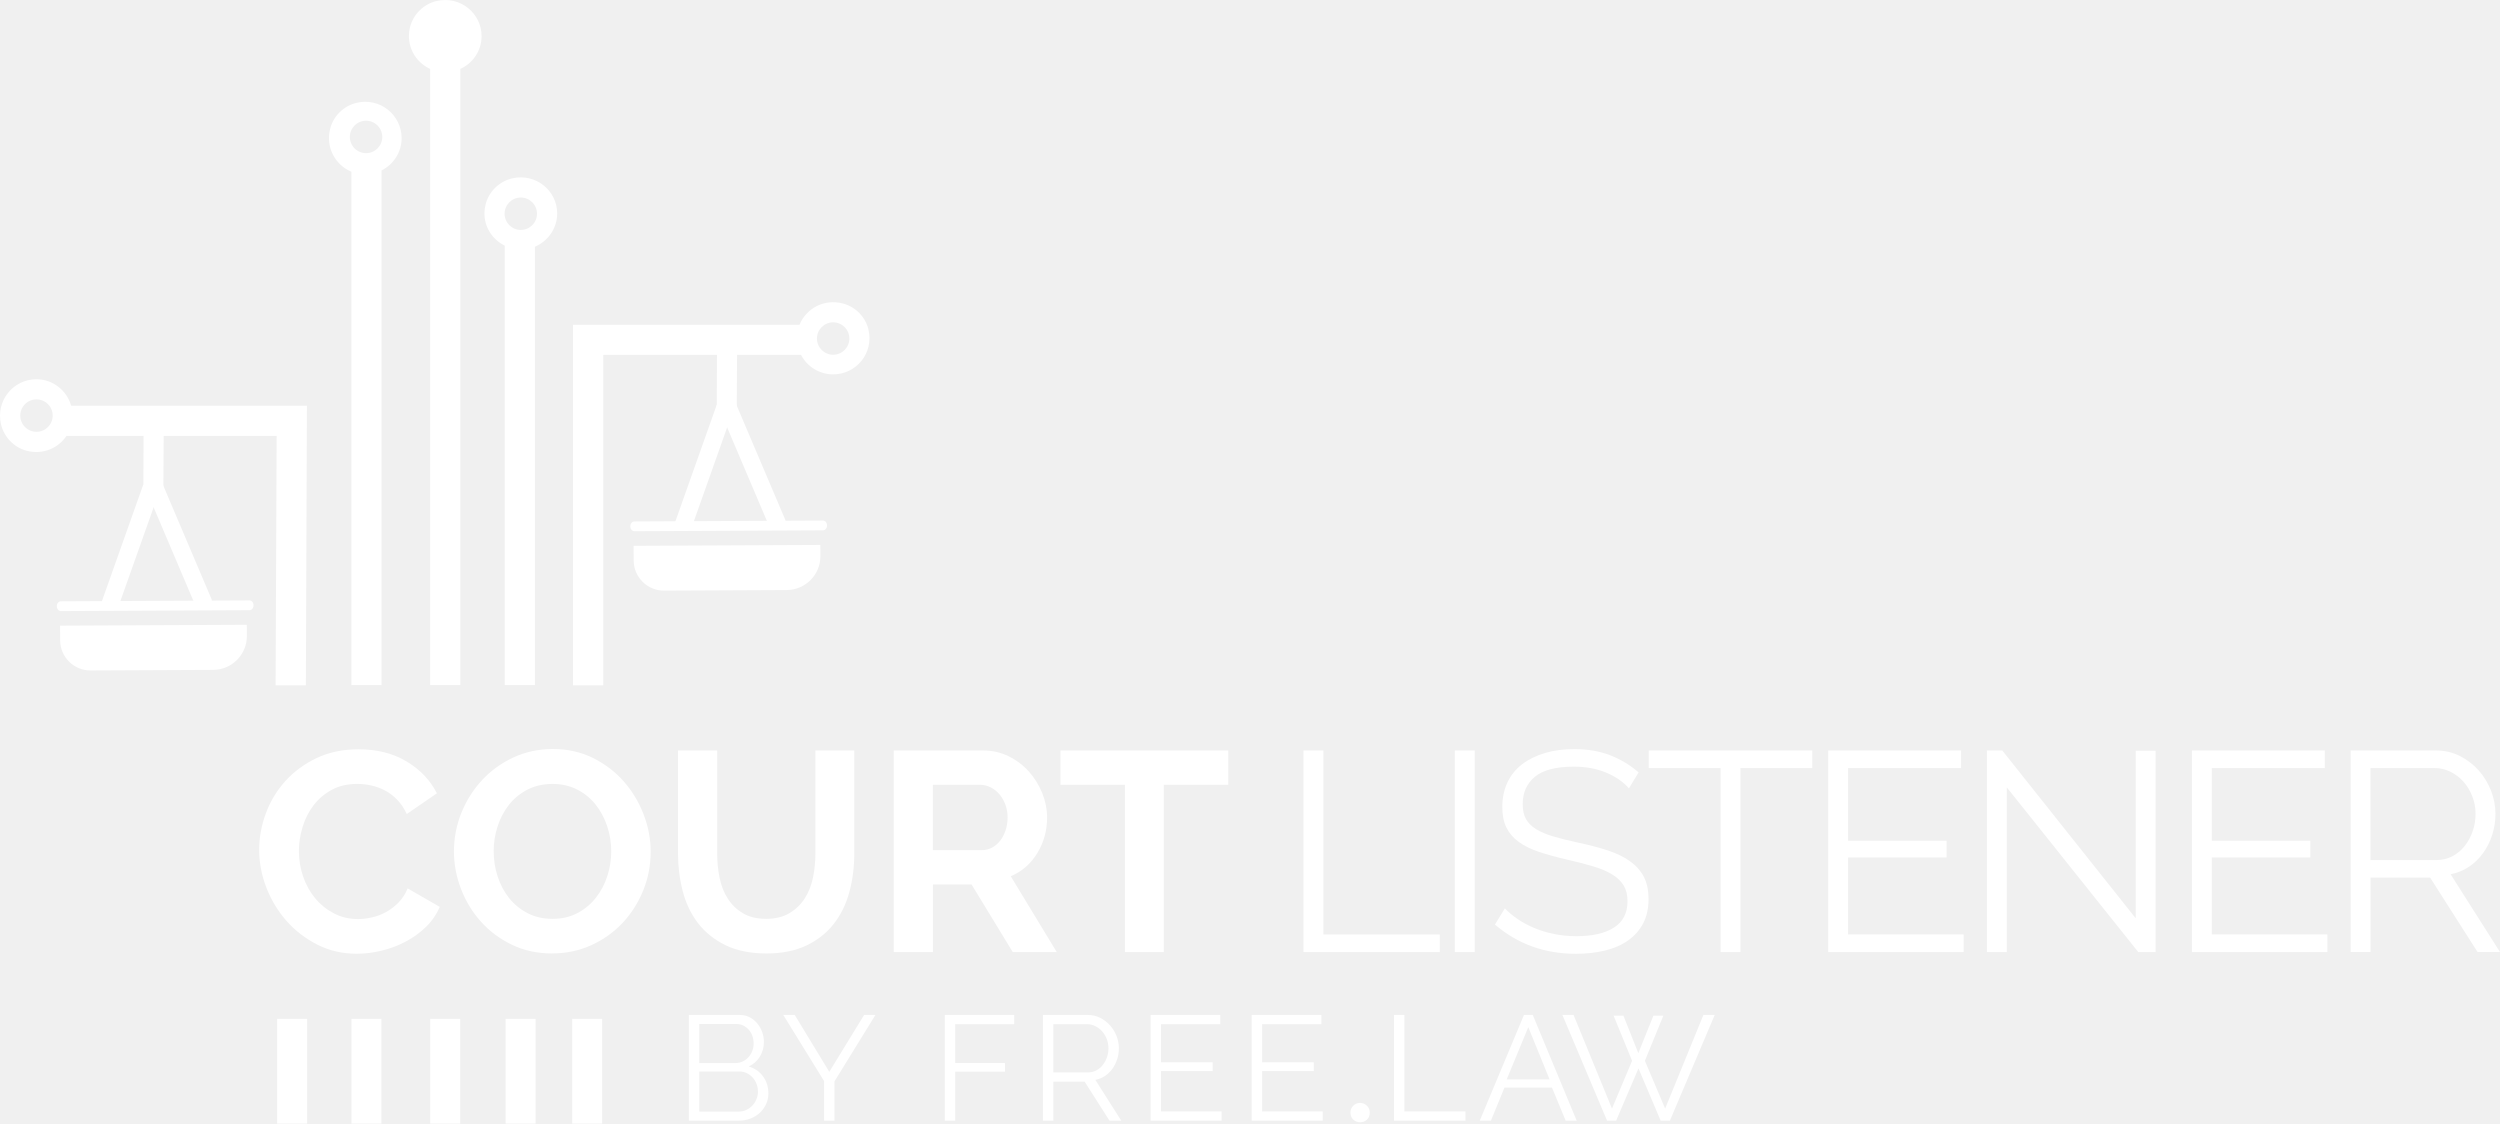
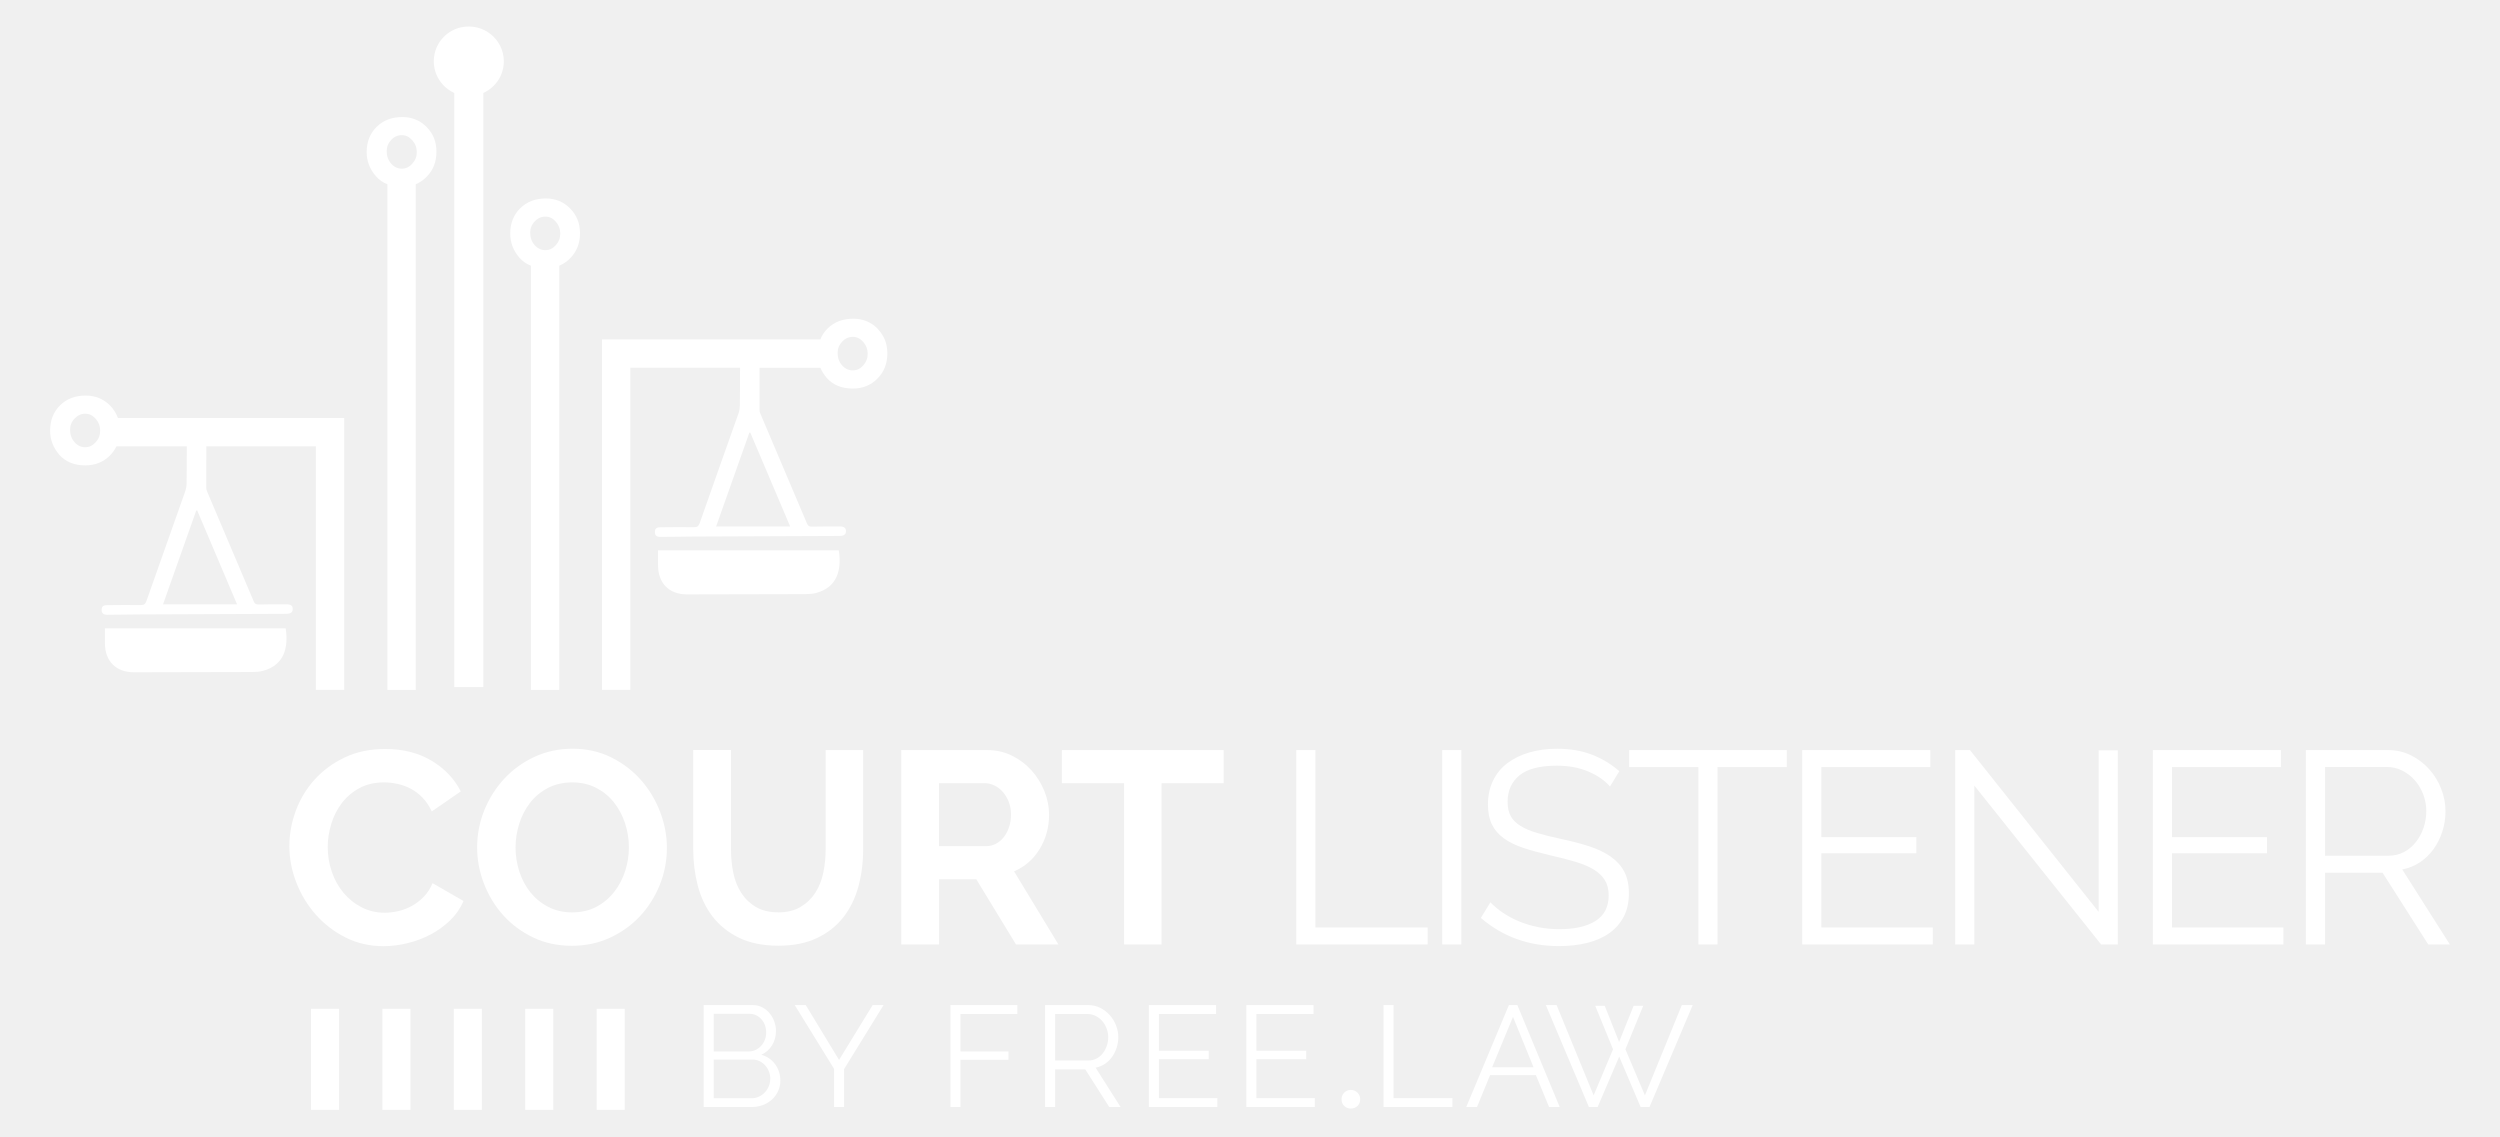
- <svg xmlns="http://www.w3.org/2000/svg" id="Layer_1" data-name="Layer 1" viewBox="0 0 1007.35 452.75">
+ <svg xmlns="http://www.w3.org/2000/svg" version="1.1" viewBox="0 0 660 300">
  <defs>
    <style>
      .cls-1 {
-         fill: none;
-         stroke: #fff;
-         stroke-miterlimit: 10;
-         stroke-width: 7px;
-       }
- 
-       .cls-2 {
        fill: #fff;
        stroke-width: 0px;
      }
    </style>
  </defs>
-   <g>
+   <g id="Layer_2" data-name="Layer 2">
    <g>
-       <path class="cls-2" d="M104.43,342.43c0-4.96.9-9.86,2.69-14.7,1.79-4.84,4.4-9.17,7.84-12.99,3.43-3.81,7.63-6.9,12.58-9.27,4.96-2.36,10.6-3.55,16.93-3.55,7.47,0,13.94,1.64,19.39,4.92,5.45,3.28,9.51,7.55,12.18,12.81l-12.13,8.35c-1.07-2.29-2.37-4.21-3.89-5.78-1.53-1.56-3.17-2.8-4.92-3.72-1.76-.92-3.59-1.58-5.49-2-1.91-.42-3.78-.63-5.61-.63-3.97,0-7.42.8-10.35,2.4-2.94,1.6-5.38,3.68-7.32,6.24-1.95,2.56-3.41,5.46-4.4,8.7-.99,3.24-1.49,6.46-1.49,9.67,0,3.59.57,7.04,1.72,10.35,1.14,3.32,2.76,6.24,4.86,8.75,2.1,2.52,4.61,4.54,7.55,6.06,2.94,1.53,6.16,2.29,9.67,2.29,1.83,0,3.74-.23,5.72-.69,1.98-.46,3.87-1.18,5.66-2.17,1.79-.99,3.45-2.27,4.98-3.83,1.52-1.56,2.75-3.45,3.66-5.66l12.93,7.44c-1.3,3.05-3.15,5.74-5.55,8.07-2.4,2.33-5.11,4.29-8.12,5.89-3.01,1.6-6.24,2.82-9.67,3.66-3.43.84-6.79,1.26-10.07,1.26-5.8,0-11.1-1.22-15.9-3.66-4.81-2.44-8.94-5.62-12.41-9.55-3.47-3.93-6.18-8.39-8.12-13.39-1.95-5-2.92-10.09-2.92-15.27Z" />
-       <path class="cls-2" d="M222.5,384.19c-5.95,0-11.35-1.16-16.19-3.49-4.84-2.33-9-5.41-12.47-9.27-3.47-3.85-6.16-8.26-8.07-13.21-1.91-4.96-2.86-10.03-2.86-15.22s1.01-10.6,3.03-15.56c2.02-4.96,4.81-9.34,8.35-13.16,3.55-3.81,7.76-6.84,12.64-9.1,4.88-2.25,10.18-3.38,15.9-3.38s11.23,1.2,16.07,3.6c4.84,2.4,8.98,5.55,12.41,9.44,3.43,3.89,6.1,8.31,8.01,13.27,1.91,4.96,2.86,9.99,2.86,15.1,0,5.42-.99,10.58-2.97,15.5-1.98,4.92-4.73,9.27-8.24,13.04-3.51,3.78-7.7,6.79-12.58,9.04-4.88,2.25-10.18,3.38-15.9,3.38ZM198.93,343.01c0,3.51.53,6.9,1.6,10.18,1.07,3.28,2.61,6.18,4.63,8.7,2.02,2.52,4.5,4.54,7.44,6.06,2.94,1.53,6.27,2.29,10.01,2.29s7.19-.78,10.12-2.35c2.94-1.56,5.42-3.64,7.44-6.24,2.02-2.59,3.55-5.51,4.58-8.75,1.03-3.24,1.54-6.54,1.54-9.9s-.55-6.9-1.66-10.18c-1.11-3.28-2.67-6.18-4.69-8.7-2.02-2.52-4.5-4.52-7.44-6.01-2.94-1.49-6.24-2.23-9.9-2.23s-7.21.78-10.18,2.35c-2.97,1.56-5.45,3.62-7.44,6.18-1.98,2.56-3.49,5.45-4.52,8.7-1.03,3.24-1.54,6.54-1.54,9.9Z" />
-       <path class="cls-2" d="M308.65,370.24c3.74,0,6.88-.76,9.44-2.29,2.55-1.53,4.61-3.51,6.18-5.95,1.56-2.44,2.67-5.24,3.32-8.41.65-3.16.97-6.42.97-9.78v-41.42h15.67v41.42c0,5.57-.67,10.79-2,15.67-1.33,4.88-3.43,9.15-6.29,12.81s-6.54,6.56-11.04,8.7c-4.5,2.14-9.88,3.2-16.13,3.2s-12-1.12-16.53-3.38c-4.54-2.25-8.22-5.22-11.04-8.92-2.82-3.7-4.86-7.99-6.12-12.87-1.26-4.88-1.89-9.95-1.89-15.22v-41.42h15.79v41.42c0,3.43.32,6.73.97,9.9.65,3.17,1.75,5.97,3.32,8.41,1.56,2.44,3.6,4.4,6.12,5.89s5.61,2.23,9.27,2.23Z" />
-       <path class="cls-2" d="M360.13,383.62v-81.23h35.93c3.74,0,7.19.78,10.35,2.34,3.16,1.56,5.89,3.62,8.18,6.18,2.29,2.56,4.08,5.45,5.38,8.7,1.3,3.24,1.95,6.5,1.95,9.78,0,5.26-1.32,10.05-3.95,14.36-2.63,4.31-6.2,7.42-10.7,9.32l18.53,30.55h-17.73l-16.59-27.23h-15.56v27.23h-15.79ZM375.92,342.55h19.79c1.45,0,2.8-.34,4.06-1.03,1.26-.69,2.35-1.62,3.26-2.8.92-1.18,1.64-2.57,2.17-4.18.53-1.6.8-3.32.8-5.15s-.31-3.66-.92-5.26c-.61-1.6-1.43-2.99-2.46-4.18-1.03-1.18-2.21-2.1-3.55-2.75-1.34-.65-2.69-.97-4.06-.97h-19.11v26.31Z" />
+       <rect class="cls-1" x="157.52" y="266.32" width="7.41" height="26.68" />
+       <rect class="cls-1" x="82.1" y="266.32" width="7.41" height="26.68" />
+       <rect class="cls-1" x="100.95" y="266.32" width="7.41" height="26.68" />
+       <rect class="cls-1" x="119.81" y="266.32" width="7.41" height="26.68" />
+       <rect class="cls-1" x="138.66" y="266.32" width="7.41" height="26.68" />
    </g>
-     <path class="cls-2" d="M494.91,316.23h-25.97v67.39h-15.67v-67.39h-25.97v-13.84h67.62v13.84Z" />
    <g>
-       <path class="cls-2" d="M525.23,383.62v-81.23h8.01v74.14h46.91v7.09h-54.92Z" />
-       <path class="cls-2" d="M586.21,383.62v-81.23h8.01v81.23h-8.01Z" />
-       <path class="cls-2" d="M656.34,317.61c-2.29-2.59-5.34-4.69-9.15-6.29-3.82-1.6-8.16-2.4-13.04-2.4-7.17,0-12.4,1.35-15.67,4.06-3.28,2.71-4.92,6.39-4.92,11.04,0,2.44.44,4.44,1.32,6.01.88,1.56,2.23,2.92,4.06,4.06,1.83,1.14,4.18,2.14,7.04,2.97,2.86.84,6.24,1.68,10.12,2.52,4.35.92,8.26,1.94,11.73,3.09,3.47,1.14,6.42,2.57,8.87,4.29,2.44,1.72,4.31,3.8,5.61,6.24,1.3,2.44,1.95,5.49,1.95,9.15s-.73,6.98-2.17,9.72c-1.45,2.75-3.47,5.03-6.06,6.87-2.59,1.83-5.68,3.19-9.27,4.06-3.59.88-7.51,1.32-11.78,1.32-12.59,0-23.45-3.93-32.61-11.78l4-6.52c1.45,1.53,3.18,2.97,5.21,4.35,2.02,1.37,4.27,2.57,6.75,3.6,2.48,1.03,5.13,1.83,7.95,2.4,2.82.57,5.8.86,8.92.86,6.48,0,11.54-1.16,15.16-3.49,3.62-2.33,5.43-5.85,5.43-10.58,0-2.52-.51-4.63-1.54-6.35-1.03-1.72-2.57-3.2-4.63-4.46-2.06-1.26-4.62-2.35-7.67-3.26-3.05-.92-6.6-1.83-10.64-2.75-4.27-.99-8.01-2.02-11.21-3.09-3.2-1.07-5.91-2.4-8.12-4-2.21-1.6-3.87-3.53-4.98-5.78-1.11-2.25-1.66-5.01-1.66-8.29,0-3.74.7-7.07,2.12-10.01,1.41-2.94,3.41-5.38,6.01-7.32,2.59-1.95,5.64-3.43,9.15-4.46,3.51-1.03,7.4-1.54,11.67-1.54,5.42,0,10.24.82,14.47,2.46,4.23,1.64,8.07,3.95,11.5,6.92l-3.89,6.41Z" />
-       <path class="cls-2" d="M730.25,309.48h-28.95v74.14h-8.01v-74.14h-28.95v-7.09h65.9v7.09Z" />
-       <path class="cls-2" d="M791.23,376.53v7.09h-54.57v-81.23h53.54v7.09h-45.54v29.29h39.7v6.75h-39.7v31h46.57Z" />
-       <path class="cls-2" d="M808.62,317.26v66.36h-8.01v-81.23h6.18l53.77,67.62v-67.5h8.01v81.12h-6.98l-52.97-66.36Z" />
-       <path class="cls-2" d="M937.79,376.53v7.09h-54.57v-81.23h53.54v7.09h-45.54v29.29h39.7v6.75h-39.7v31h46.57Z" />
-       <path class="cls-2" d="M947.17,383.62v-81.23h34.32c3.51,0,6.73.74,9.67,2.23,2.94,1.49,5.47,3.43,7.61,5.83,2.13,2.4,3.79,5.13,4.98,8.18,1.18,3.05,1.77,6.14,1.77,9.27s-.44,5.82-1.32,8.52c-.88,2.71-2.1,5.15-3.66,7.32-1.56,2.17-3.45,4-5.66,5.49-2.21,1.49-4.69,2.5-7.44,3.03l19.91,31.35h-9.04l-19.11-29.98h-24.03v29.98h-8.01ZM955.18,346.55h26.54c2.36,0,4.52-.51,6.46-1.54,1.94-1.03,3.6-2.42,4.98-4.18,1.37-1.75,2.44-3.74,3.2-5.95.76-2.21,1.14-4.54,1.14-6.98s-.44-4.79-1.32-7.04c-.88-2.25-2.06-4.21-3.55-5.89-1.49-1.68-3.24-3.01-5.26-4-2.02-.99-4.14-1.49-6.35-1.49h-25.86v37.07Z" />
+       <g>
+         <path class="cls-1" d="M76.4,223.31c0-3.13.57-6.23,1.7-9.29,1.13-3.06,2.78-5.79,4.95-8.2,2.17-2.41,4.82-4.36,7.95-5.85,3.13-1.49,6.7-2.24,10.7-2.24,4.72,0,8.8,1.04,12.25,3.11,3.44,2.07,6.01,4.77,7.7,8.09l-7.66,5.28c-.68-1.45-1.49-2.66-2.46-3.65-.96-.99-2-1.77-3.11-2.35-1.11-.58-2.27-1-3.47-1.26-1.21-.26-2.39-.4-3.54-.4-2.51,0-4.69.51-6.54,1.52-1.86,1.01-3.4,2.33-4.63,3.94-1.23,1.62-2.16,3.45-2.78,5.49-.63,2.05-.94,4.08-.94,6.11,0,2.27.36,4.44,1.08,6.54.72,2.1,1.75,3.94,3.07,5.53,1.32,1.59,2.91,2.87,4.77,3.83,1.85.96,3.89,1.45,6.11,1.45,1.16,0,2.36-.14,3.61-.43,1.25-.29,2.44-.75,3.58-1.37,1.13-.63,2.18-1.43,3.14-2.42.96-.99,1.73-2.18,2.31-3.58l8.17,4.7c-.82,1.93-1.99,3.63-3.51,5.1-1.52,1.47-3.23,2.71-5.13,3.72-1.9,1.01-3.94,1.78-6.11,2.31-2.17.53-4.29.8-6.36.8-3.66,0-7.01-.77-10.05-2.31-3.04-1.54-5.65-3.55-7.84-6.03-2.19-2.48-3.9-5.3-5.13-8.46-1.23-3.16-1.84-6.37-1.84-9.65Z" />
+         <path class="cls-1" d="M150.98,249.69c-3.76,0-7.17-.73-10.23-2.2-3.06-1.47-5.69-3.42-7.88-5.85-2.19-2.43-3.89-5.22-5.1-8.35-1.21-3.13-1.81-6.33-1.81-9.61s.64-6.7,1.92-9.83c1.28-3.13,3.04-5.9,5.28-8.31,2.24-2.41,4.9-4.32,7.99-5.75,3.08-1.42,6.43-2.13,10.05-2.13s7.09.76,10.15,2.28c3.06,1.52,5.67,3.51,7.84,5.96,2.17,2.46,3.85,5.25,5.06,8.38,1.2,3.13,1.81,6.31,1.81,9.54,0,3.42-.63,6.69-1.88,9.79-1.25,3.11-2.99,5.85-5.2,8.24-2.22,2.38-4.87,4.29-7.95,5.71-3.08,1.42-6.43,2.13-10.05,2.13ZM136.1,223.67c0,2.22.34,4.36,1.01,6.43.67,2.07,1.65,3.9,2.93,5.49,1.28,1.59,2.84,2.87,4.7,3.83,1.85.96,3.96,1.45,6.32,1.45s4.54-.49,6.4-1.48c1.85-.99,3.42-2.3,4.7-3.94,1.28-1.64,2.24-3.48,2.89-5.53.65-2.05.98-4.13.98-6.25s-.35-4.36-1.05-6.43c-.7-2.07-1.69-3.9-2.96-5.49-1.28-1.59-2.84-2.85-4.7-3.79-1.86-.94-3.94-1.41-6.25-1.41s-4.55.49-6.43,1.48c-1.88.99-3.45,2.29-4.7,3.9-1.25,1.62-2.2,3.45-2.85,5.49-.65,2.05-.98,4.13-.98,6.25Z" />
+         <path class="cls-1" d="M205.4,240.87c2.36,0,4.35-.48,5.96-1.45,1.61-.96,2.91-2.22,3.9-3.76.99-1.54,1.69-3.31,2.1-5.31.41-2,.61-4.06.61-6.18v-26.16h9.9v26.16c0,3.52-.42,6.82-1.26,9.9-.84,3.08-2.17,5.78-3.97,8.09s-4.13,4.14-6.97,5.49c-2.84,1.35-6.24,2.02-10.19,2.02s-7.58-.71-10.44-2.13c-2.87-1.42-5.19-3.3-6.97-5.64-1.78-2.34-3.07-5.05-3.87-8.13-.79-3.08-1.19-6.29-1.19-9.61v-26.16h9.97v26.16c0,2.17.2,4.25.61,6.25.41,2,1.11,3.77,2.1,5.31.99,1.54,2.28,2.78,3.87,3.72s3.54,1.41,5.85,1.41Z" />
+         <path class="cls-1" d="M237.93,249.33v-51.31h22.69c2.36,0,4.54.49,6.54,1.48,2,.99,3.72,2.29,5.17,3.9,1.45,1.62,2.58,3.45,3.4,5.49.82,2.05,1.23,4.11,1.23,6.18,0,3.32-.83,6.35-2.49,9.07-1.66,2.72-3.92,4.69-6.76,5.89l11.71,19.3h-11.2l-10.48-17.2h-9.83v17.2h-9.97ZM247.9,223.38h12.5c.91,0,1.77-.22,2.57-.65.79-.43,1.48-1.02,2.06-1.77.58-.75,1.04-1.63,1.37-2.64.34-1.01.51-2.1.51-3.25s-.19-2.31-.58-3.33c-.39-1.01-.9-1.89-1.55-2.64-.65-.75-1.4-1.32-2.24-1.73-.84-.41-1.7-.61-2.57-.61h-12.07v16.62Z" />
+       </g>
+       <path class="cls-1" d="M323.06,206.76h-16.41v42.57h-9.9v-42.57h-16.41v-8.74h42.71v8.74Z" />
+       <g>
+         <path class="cls-1" d="M342.21,249.33v-51.31h5.06v46.83h29.63v4.48h-34.69Z" />
+         <path class="cls-1" d="M380.74,249.33v-51.31h5.06v51.31h-5.06Z" />
+         <path class="cls-1" d="M425.04,207.63c-1.45-1.64-3.37-2.96-5.78-3.97-2.41-1.01-5.16-1.52-8.24-1.52-4.53,0-7.83.86-9.9,2.57-2.07,1.71-3.11,4.04-3.11,6.97,0,1.54.28,2.81.83,3.79.55.99,1.41,1.84,2.57,2.57,1.16.72,2.64,1.35,4.44,1.88,1.81.53,3.94,1.06,6.4,1.59,2.75.58,5.22,1.23,7.41,1.95,2.19.72,4.06,1.63,5.6,2.71,1.54,1.08,2.72,2.4,3.54,3.94.82,1.54,1.23,3.47,1.23,5.78s-.46,4.41-1.37,6.14c-.92,1.73-2.19,3.18-3.83,4.34-1.64,1.16-3.59,2.01-5.85,2.57-2.27.55-4.75.83-7.44.83-7.95,0-14.82-2.48-20.6-7.44l2.53-4.12c.91.96,2.01,1.88,3.29,2.75,1.28.87,2.7,1.63,4.26,2.28,1.57.65,3.24,1.16,5.02,1.52,1.78.36,3.66.54,5.64.54,4.09,0,7.29-.73,9.58-2.2,2.29-1.47,3.43-3.7,3.43-6.69,0-1.59-.33-2.93-.98-4.01-.65-1.08-1.63-2.02-2.93-2.82-1.3-.8-2.92-1.48-4.84-2.06-1.93-.58-4.17-1.16-6.72-1.73-2.7-.63-5.06-1.28-7.08-1.95-2.02-.67-3.73-1.52-5.13-2.53-1.4-1.01-2.45-2.23-3.14-3.65-.7-1.42-1.05-3.17-1.05-5.24,0-2.36.44-4.47,1.34-6.32.89-1.85,2.16-3.4,3.79-4.63,1.64-1.23,3.56-2.17,5.78-2.82,2.22-.65,4.67-.98,7.37-.98,3.42,0,6.47.52,9.14,1.55,2.67,1.04,5.1,2.49,7.26,4.37l-2.46,4.05Z" />
+         <path class="cls-1" d="M471.72,202.5h-18.29v46.83h-5.06v-46.83h-18.28v-4.48h41.63v4.48Z" />
+         <path class="cls-1" d="M510.25,244.85v4.48h-34.47v-51.31h33.82v4.48h-28.76v18.5h25.08v4.26h-25.08v19.59h29.41Z" />
+         <path class="cls-1" d="M521.23,207.41v41.92h-5.06v-51.31h3.9l33.97,42.71v-42.64h5.06v51.24h-4.41l-33.46-41.92Z" />
+         <path class="cls-1" d="M602.82,244.85v4.48h-34.47v-51.31h33.82v4.48h-28.76v18.5h25.08v4.26h-25.08v19.59h29.41Z" />
+         <path class="cls-1" d="M608.75,249.33v-51.31h21.68c2.22,0,4.25.47,6.11,1.41,1.85.94,3.46,2.17,4.81,3.69,1.35,1.52,2.4,3.24,3.14,5.17.75,1.93,1.12,3.88,1.12,5.85s-.28,3.67-.83,5.38c-.55,1.71-1.33,3.25-2.31,4.63-.99,1.37-2.18,2.53-3.58,3.47-1.4.94-2.96,1.58-4.7,1.92l12.58,19.8h-5.71l-12.07-18.94h-15.18v18.94h-5.06ZM613.81,225.91h16.77c1.49,0,2.85-.33,4.08-.98,1.23-.65,2.28-1.53,3.14-2.64.87-1.11,1.54-2.36,2.02-3.76.48-1.4.72-2.87.72-4.41s-.28-3.02-.83-4.45c-.55-1.42-1.3-2.66-2.24-3.72-.94-1.06-2.05-1.9-3.32-2.53-1.28-.63-2.61-.94-4.01-.94h-16.33v23.42Z" />
+       </g>
+     </g>
+     <g>
+       <path class="cls-1" d="M206.01,285.31c0,1.01-.2,1.94-.61,2.79-.4.85-.95,1.58-1.63,2.2-.68.62-1.48,1.1-2.39,1.44s-1.88.51-2.92.51h-12.7v-26.91h12.96c.93,0,1.78.2,2.54.61.76.4,1.4.93,1.93,1.57.53.64.94,1.38,1.23,2.2.29.82.44,1.65.44,2.48,0,1.36-.34,2.61-1.02,3.73-.68,1.12-1.63,1.96-2.84,2.52,1.54.45,2.76,1.3,3.66,2.54.9,1.24,1.35,2.68,1.35,4.32ZM188.43,267.65v9.93h9.25c.66,0,1.27-.14,1.84-.42.57-.28,1.05-.64,1.46-1.1.4-.45.72-.98.95-1.57.23-.59.34-1.22.34-1.88s-.11-1.33-.32-1.93c-.21-.61-.52-1.13-.91-1.57-.39-.44-.85-.8-1.38-1.06-.53-.27-1.11-.4-1.74-.4h-9.48ZM203.36,284.85c0-.66-.11-1.29-.34-1.91-.23-.62-.55-1.16-.97-1.63-.42-.47-.91-.85-1.48-1.14-.57-.29-1.18-.44-1.84-.44h-10.31v10.2h10.04c.68,0,1.32-.14,1.91-.42.59-.28,1.11-.65,1.55-1.12.44-.47.79-1.01,1.04-1.63.25-.62.38-1.26.38-1.91Z" />
+       <path class="cls-1" d="M212.72,265.34l8.79,14.48,8.87-14.48h2.88l-10.42,16.9v10.01h-2.65v-10.08l-10.38-16.83h2.92Z" />
+     </g>
+     <g>
+       <path class="cls-1" d="M250.92,292.25v-26.91h17.66v2.35h-15.01v9.89h12.66v2.2h-12.66v12.47h-2.65Z" />
+       <path class="cls-1" d="M275.9,292.25v-26.91h11.37c1.16,0,2.23.25,3.2.74.97.49,1.81,1.14,2.52,1.93.71.8,1.26,1.7,1.65,2.71.39,1.01.59,2.03.59,3.07s-.15,1.93-.44,2.82c-.29.9-.7,1.71-1.21,2.43-.52.72-1.14,1.33-1.88,1.82-.73.49-1.55.83-2.46,1l6.59,10.39h-2.99l-6.33-9.93h-7.96v9.93h-2.65ZM278.55,279.97h8.79c.78,0,1.5-.17,2.14-.51s1.19-.8,1.65-1.38c.45-.58.81-1.24,1.06-1.97.25-.73.38-1.5.38-2.31s-.15-1.59-.44-2.33c-.29-.75-.68-1.4-1.17-1.95-.49-.56-1.07-1-1.74-1.33-.67-.33-1.37-.49-2.1-.49h-8.57v12.28Z" />
+       <path class="cls-1" d="M321.38,289.9v2.35h-18.08v-26.91h17.74v2.35h-15.08v9.7h13.15v2.24h-13.15v10.27h15.43Z" />
+       <path class="cls-1" d="M347.11,289.9v2.35h-18.08v-26.91h17.74v2.35h-15.08v9.7h13.15v2.24h-13.15v10.27h15.43Z" />
+     </g>
+     <path class="cls-1" d="M356.66,292.66c-.68,0-1.26-.22-1.75-.65-.49-.44-.74-1.05-.74-1.83,0-.66.23-1.24.7-1.72.47-.48,1.05-.72,1.73-.72s1.27.24,1.76.71c.48.47.73,1.05.73,1.72,0,.77-.24,1.38-.73,1.82-.48.44-1.05.66-1.71.66Z" />
+     <g>
+       <path class="cls-1" d="M365.25,292.25v-26.91h2.65v24.56h15.54v2.35h-18.19Z" />
+       <path class="cls-1" d="M398.34,265.34h2.24l11.18,26.91h-2.8l-3.49-8.41h-12.09l-3.45,8.41h-2.84l11.26-26.91ZM404.85,281.75l-5.42-13.3-5.5,13.3h10.92Z" />
+     </g>
+     <path class="cls-1" d="M421.15,265.53h2.5l3.79,9.55,3.83-9.55h2.54l-4.7,11.48,5.15,12.17,9.74-23.84h2.88l-11.41,26.91h-2.35l-5.65-13.3-5.69,13.3h-2.31l-11.37-26.91h2.84l9.78,23.84,5.12-12.17-4.7-11.48Z" />
+     <path class="cls-1" d="M121.57,7.25c-3.35.78-6.05,3.49-6.81,6.84-1.03,4.56,1.38,8.71,5.16,10.45v156.84h7.68V24.54c3.19-1.44,5.41-4.63,5.41-8.35,0-5.77-5.39-10.33-11.44-8.94Z" />
+   </g>
+   <g id="Layer_3" data-name="Layer 3">
+     <g>
+       <path class="cls-1" d="M221.44,145.29h-47.72v3.94c.02,4.77,2.92,7.69,7.67,7.69,10.39-.02,20.77-.05,31.18-.07.94-.02,1.93-.05,2.86-.3,5.73-1.52,6.79-6.26,6.01-11.26Z" />
+       <path class="cls-1" d="M231.69,86.77c-1.73-1.75-3.87-2.63-6.43-2.63-2.76,0-5.02.85-6.77,2.58-.85.83-1.5,1.8-1.91,2.88h-57.66v92.53h7.48s0-85.05,0-85.05h28.97c0,3.34,0,6.68-.05,10.02-.02.64-.12,1.34-.32,1.93-3.43,9.7-6.89,19.37-10.27,29.04-.3.85-.67,1.13-1.52,1.11-2.99-.05-5.96,0-8.94.02-.99,0-1.38.39-1.38,1.27s.44,1.29,1.5,1.27c2.86,0,5.69-.07,8.54-.09,12.9-.05,25.79-.12,38.71-.16,1.17,0,1.73-.44,1.7-1.29s-.51-1.22-1.66-1.22c-2.46,0-4.91,0-7.35.05-.71.02-1.04-.21-1.31-.88-4.1-9.67-8.2-19.32-12.3-28.99-.14-.3-.21-.62-.21-.94v-11.12h16.07c.39.94.97,1.84,1.7,2.69,1.64,1.84,3.91,2.79,6.86,2.79,2.6,0,4.79-.88,6.52-2.65,1.73-1.75,2.6-3.94,2.6-6.61s-.88-4.77-2.6-6.54ZM208.61,138.98h-19.55c2.92-8.24,5.85-16.51,8.77-24.76h.25c3.5,8.2,6.98,16.4,10.52,24.76ZM227.89,96.47c-.78.88-1.7,1.31-2.76,1.31s-2.05-.44-2.83-1.34c-.78-.9-1.17-1.98-1.17-3.25,0-1.17.41-2.16,1.2-2.99.78-.85,1.73-1.27,2.81-1.27s1.98.46,2.76,1.34c.78.9,1.17,1.93,1.17,3.13s-.39,2.19-1.17,3.06Z" />
+       <path class="cls-1" d="M75.41,165.88H27.7c0,1.43-.02,2.67,0,3.91,0,4.77,2.92,7.69,7.65,7.69,10.39-.02,20.8-.05,31.18-.07.94,0,1.93-.05,2.86-.3,5.73-1.52,6.79-6.26,6.03-11.24Z" />
+       <path class="cls-1" d="M31.13,110.35c-.44-1.22-1.13-2.33-2.07-3.29-1.75-1.75-3.89-2.63-6.45-2.63-2.74,0-5,.85-6.75,2.58s-2.63,3.96-2.63,6.68c0,2.39.81,4.51,2.44,6.38,1.64,1.84,3.91,2.79,6.86,2.79,2.6,0,4.77-.88,6.52-2.63.71-.74,1.27-1.52,1.7-2.4h18.56c0,3.27,0,6.56-.05,9.83,0,.64-.12,1.34-.32,1.93-3.41,9.7-6.86,19.34-10.27,29.04-.3.85-.64,1.11-1.52,1.11-2.97-.05-5.96,0-8.94.02-.97,0-1.38.39-1.38,1.27.02.88.46,1.27,1.52,1.27,2.83-.02,5.69-.07,8.52-.09,12.9-.07,25.82-.12,38.71-.16,1.2-.02,1.73-.44,1.7-1.31,0-.83-.48-1.2-1.66-1.2-2.44,0-4.91-.02-7.35.05-.69,0-1.04-.21-1.31-.88-4.08-9.67-8.2-19.32-12.3-28.99-.12-.3-.21-.64-.21-.97,0-3.62,0-7.28.02-10.92h28.92v64.3h7.48s0-71.78,0-71.78H31.13ZM25.26,116.76c-.81.88-1.7,1.31-2.76,1.31s-2.05-.44-2.83-1.34c-.78-.9-1.17-1.98-1.17-3.25,0-1.15.39-2.16,1.2-2.99.78-.83,1.73-1.27,2.81-1.27s1.96.46,2.76,1.34c.78.9,1.17,1.93,1.17,3.13s-.39,2.21-1.17,3.06ZM62.59,159.54h-19.55c2.92-8.24,5.85-16.51,8.77-24.76.07,0,.16,0,.25-.02,3.48,8.2,6.95,16.42,10.52,24.78Z" />
+       <path class="cls-1" d="M112.63,33.53c-1.73-1.75-3.87-2.63-6.43-2.63-2.74,0-5,.85-6.75,2.58-1.77,1.73-2.65,3.96-2.65,6.68,0,2.39.83,4.51,2.46,6.38.83.94,1.84,1.66,3.02,2.1v133.5h7.48V48.64c1.06-.44,2-1.08,2.86-1.96,1.75-1.75,2.6-3.94,2.6-6.61s-.85-4.77-2.6-6.54ZM108.83,43.22c-.78.88-1.7,1.31-2.74,1.31-1.11,0-2.05-.44-2.83-1.34-.78-.9-1.17-1.98-1.17-3.25,0-1.17.39-2.16,1.17-2.99.78-.85,1.73-1.27,2.83-1.27,1.04,0,1.96.46,2.74,1.34.81.9,1.2,1.93,1.2,3.13s-.39,2.19-1.2,3.06Z" />
+       <path class="cls-1" d="M150.53,55.04c-1.73-1.75-3.89-2.65-6.45-2.65-2.74,0-5,.88-6.75,2.6-1.75,1.73-2.63,3.94-2.63,6.68,0,2.39.81,4.51,2.44,6.38.83.94,1.84,1.64,3.02,2.1v111.99h7.48v-111.99c1.06-.44,2.03-1.11,2.88-1.96,1.73-1.75,2.6-3.96,2.6-6.61s-.88-4.79-2.6-6.54ZM146.73,64.73c-.78.88-1.7,1.31-2.76,1.31s-2.05-.46-2.83-1.34c-.78-.9-1.17-1.98-1.17-3.25,0-1.17.39-2.16,1.2-2.99.78-.85,1.73-1.27,2.81-1.27s1.98.44,2.76,1.34c.78.9,1.17,1.93,1.17,3.13s-.39,2.19-1.17,3.06Z" />
    </g>
  </g>
-   <g>
-     <path class="cls-2" d="M309.61,440.58c0,1.6-.32,3.07-.96,4.41-.64,1.34-1.5,2.5-2.58,3.48-1.08.98-2.34,1.74-3.78,2.28s-2.98.81-4.62.81h-20.1v-42.6h20.52c1.48,0,2.82.32,4.02.96,1.2.64,2.22,1.47,3.06,2.49.84,1.02,1.49,2.18,1.95,3.48.46,1.3.69,2.61.69,3.93,0,2.16-.54,4.13-1.62,5.91-1.08,1.78-2.58,3.11-4.5,3.99,2.44.72,4.37,2.06,5.79,4.02,1.42,1.96,2.13,4.24,2.13,6.84ZM281.77,412.62v15.72h14.64c1.04,0,2.01-.22,2.91-.66.9-.44,1.67-1.02,2.31-1.74.64-.72,1.14-1.55,1.5-2.49.36-.94.54-1.93.54-2.97s-.17-2.1-.51-3.06c-.34-.96-.82-1.79-1.44-2.49-.62-.7-1.35-1.26-2.19-1.68-.84-.42-1.76-.63-2.76-.63h-15ZM305.41,439.86c0-1.04-.18-2.05-.54-3.03-.36-.98-.87-1.84-1.53-2.58-.66-.74-1.44-1.34-2.34-1.8-.9-.46-1.87-.69-2.91-.69h-16.32v16.14h15.9c1.08,0,2.09-.22,3.03-.66.94-.44,1.76-1.03,2.46-1.77.7-.74,1.25-1.6,1.65-2.58.4-.98.6-1.99.6-3.03Z" />
-     <path class="cls-2" d="M320.23,408.96l13.92,22.92,14.04-22.92h4.56l-16.5,26.76v15.84h-4.2v-15.96l-16.44-26.64h4.62Z" />
-   </g>
-   <g>
-     <path class="cls-2" d="M380.7,451.56v-42.6h27.96v3.72h-23.76v15.66h20.04v3.48h-20.04v19.74h-4.2Z" />
-     <path class="cls-2" d="M420.24,451.56v-42.6h18c1.84,0,3.53.39,5.07,1.17,1.54.78,2.87,1.8,3.99,3.06,1.12,1.26,1.99,2.69,2.61,4.29.62,1.6.93,3.22.93,4.86s-.23,3.05-.69,4.47c-.46,1.42-1.1,2.7-1.92,3.84-.82,1.14-1.81,2.1-2.97,2.88-1.16.78-2.46,1.31-3.9,1.59l10.44,16.44h-4.74l-10.02-15.72h-12.6v15.72h-4.2ZM424.44,432.12h13.92c1.24,0,2.37-.27,3.39-.81s1.89-1.27,2.61-2.19c.72-.92,1.28-1.96,1.68-3.12.4-1.16.6-2.38.6-3.66s-.23-2.51-.69-3.69c-.46-1.18-1.08-2.21-1.86-3.09-.78-.88-1.7-1.58-2.76-2.1-1.06-.52-2.17-.78-3.33-.78h-13.56v19.44Z" />
-     <path class="cls-2" d="M492.24,447.84v3.72h-28.62v-42.6h28.08v3.72h-23.88v15.36h20.82v3.54h-20.82v16.26h24.42Z" />
-     <path class="cls-2" d="M532.98,447.84v3.72h-28.62v-42.6h28.08v3.72h-23.88v15.36h20.82v3.54h-20.82v16.26h24.42Z" />
-   </g>
-   <path class="cls-2" d="M548.1,452.21c-1.07,0-1.99-.34-2.77-1.04-.78-.69-1.17-1.66-1.17-2.9,0-1.05.37-1.96,1.11-2.72.74-.76,1.66-1.14,2.74-1.14s2.01.38,2.78,1.13c.77.75,1.15,1.66,1.15,2.73,0,1.23-.38,2.19-1.15,2.89-.77.7-1.67,1.05-2.7,1.05Z" />
-   <g>
-     <path class="cls-2" d="M561.69,451.56v-42.6h4.2v38.88h24.6v3.72h-28.8Z" />
-     <path class="cls-2" d="M614.07,408.96h3.54l17.7,42.6h-4.44l-5.52-13.32h-19.14l-5.46,13.32h-4.5l17.82-42.6ZM624.39,434.94l-8.58-21.06-8.7,21.06h17.28Z" />
-   </g>
-   <path class="cls-2" d="M650.19,409.26h3.96l6,15.12,6.06-15.12h4.02l-7.44,18.18,8.16,19.26,15.42-37.74h4.56l-18.06,42.6h-3.72l-8.94-21.06-9,21.06h-3.66l-18-42.6h4.5l15.48,37.74,8.1-19.26-7.44-18.18Z" />
-   <path class="cls-2" d="M175.93.4c-5.3,1.23-9.58,5.52-10.78,10.83-1.63,7.22,2.18,13.79,8.17,16.54v248.28h12.16V27.77c5.05-2.27,8.57-7.33,8.57-13.21,0-9.13-8.53-16.35-18.11-14.15Z" />
-   <path class="cls-2" d="M206.35,71.88c-5.26,1.23-9.55,5.48-10.74,10.74-1.67,7.1,2,13.52,7.77,16.36v177.07h12.16V99.41c5.26-2.2,8.97-7.39,8.97-13.41,0-9.15-8.57-16.33-18.15-14.13ZM209.85,92.65c-3.6,0-6.53-2.93-6.53-6.53s2.93-6.53,6.53-6.53,6.53,2.93,6.53,6.53-2.93,6.53-6.53,6.53Z" />
-   <path class="cls-2" d="M349.92,132.72c-1.2-5.01-5.23-9.12-10.24-10.42-7.77-2.06-14.92,2.13-17.53,8.58h-91.26v145.26h12.2v-133.14h45.81l-.11,25.19,8.06-.22.14-24.98h25.77c2.43,4.65,7.3,7.86,12.96,7.86,9.22,0,16.52-8.55,14.19-18.14ZM335.71,142.94c-3.6,0-6.53-2.93-6.53-6.53s2.93-6.53,6.53-6.53,6.53,2.93,6.53,6.53-2.93,6.53-6.53,6.53Z" />
-   <g>
-     <line class="cls-1" x1="62.26" y1="196.3" x2="82.26" y2="243.36" />
-     <line class="cls-1" x1="60.99" y1="196.52" x2="43.9" y2="244.71" />
-     <path class="cls-2" d="M24.26,251.92h75.26v4.47c0,7.53-6.11,13.64-13.64,13.64h-49.41c-6.73,0-12.2-5.47-12.2-12.2v-5.91h0Z" transform="translate(-1.25 .3) rotate(-.27)" />
-     <path class="cls-2" d="M100.53,245.87l-75.99.36c-.9,0-1.63-.85-1.64-1.92v-.09c0-1.06.72-1.93,1.62-1.93l75.99-.36c.9,0,1.63.85,1.64,1.92v.09c0,1.06-.72,1.93-1.62,1.93Z" />
-   </g>
-   <g>
-     <line class="cls-1" x1="293.35" y1="164.12" x2="313.35" y2="211.17" />
-     <line class="cls-1" x1="292.08" y1="164.33" x2="274.99" y2="212.52" />
-     <path class="cls-2" d="M255.35,219.73h75.26v4.47c0,7.53-6.11,13.64-13.64,13.64h-49.41c-6.73,0-12.2-5.47-12.2-12.2v-5.91h0Z" transform="translate(-1.09 1.41) rotate(-.27)" />
-     <path class="cls-2" d="M331.62,213.69l-75.99.36c-.9,0-1.63-.85-1.64-1.92v-.09c0-1.06.72-1.93,1.62-1.93l75.99-.36c.9,0,1.63.85,1.64,1.92v.09c0,1.06-.72,1.93-1.62,1.93Z" />
-   </g>
-   <path class="cls-2" d="M28.67,163.48c-1.74-6.13-7.33-10.67-14.01-10.67-9.26,0-16.52,8.64-14.23,18.26,1.23,5.05,5.19,9.18,10.2,10.53,6.64,1.78,12.85-1.02,16.15-5.95h31.07l-.11,26.8,8.06-.22.15-26.58h45.52l-.42,100.49h12.2l.42-112.65H28.67ZM14.7,173.99c-3.61,0-6.53-2.92-6.53-6.53s2.92-6.53,6.53-6.53,6.53,2.92,6.53,6.53-2.92,6.53-6.53,6.53Z" />
-   <rect class="cls-2" x="141.62" y="410.54" width="12.07" height="42.21" />
-   <rect class="cls-2" x="111.68" y="410.54" width="12.07" height="42.21" />
-   <rect class="cls-2" x="173.35" y="410.54" width="12.07" height="42.21" />
-   <rect class="cls-2" x="203.74" y="410.54" width="12.07" height="42.21" />
-   <rect class="cls-2" x="230.56" y="410.54" width="12.07" height="42.21" />
-   <path class="cls-2" d="M143.58,41.46c-5.01,1.2-9.15,5.19-10.49,10.2-2.07,7.73,2.07,14.85,8.49,17.53v206.86h12.16V68.68c4.79-2.4,8.09-7.3,8.09-13,0-9.26-8.6-16.55-18.26-14.23ZM147.5,61.71c-3.61,0-6.53-2.92-6.53-6.53s2.93-6.53,6.53-6.53,6.53,2.92,6.53,6.53-2.92,6.53-6.53,6.53Z" />
</svg>
